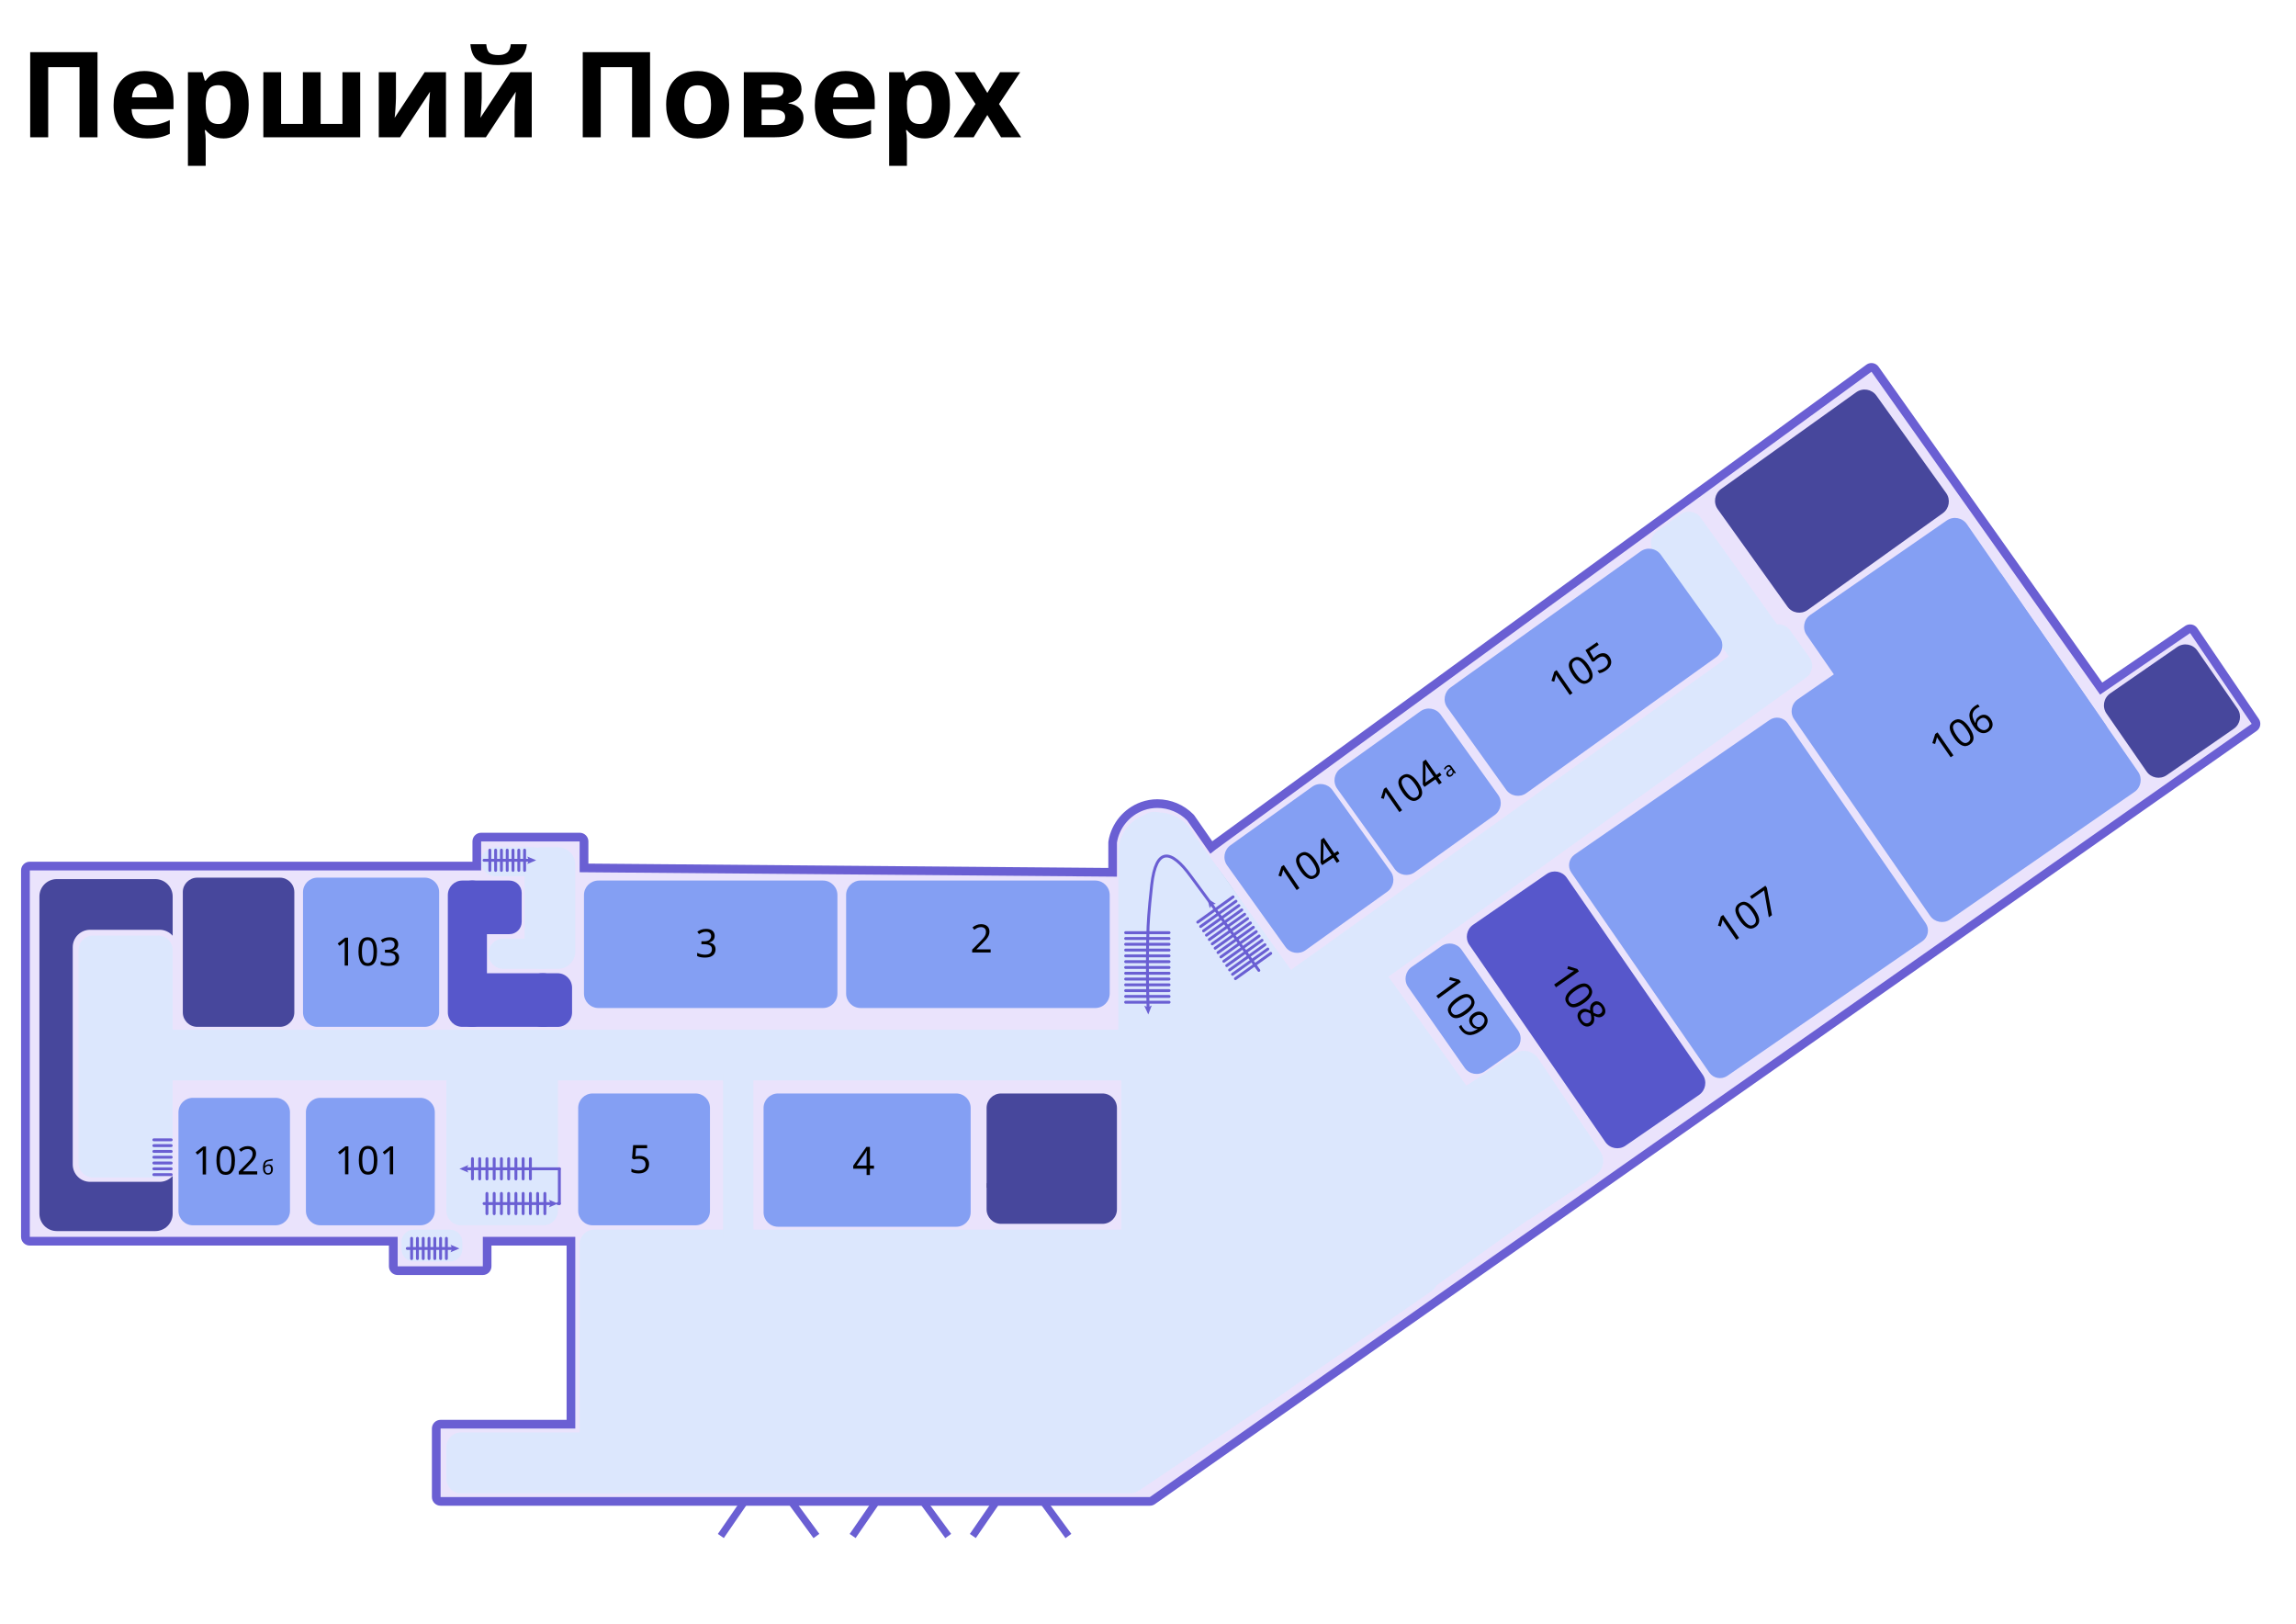
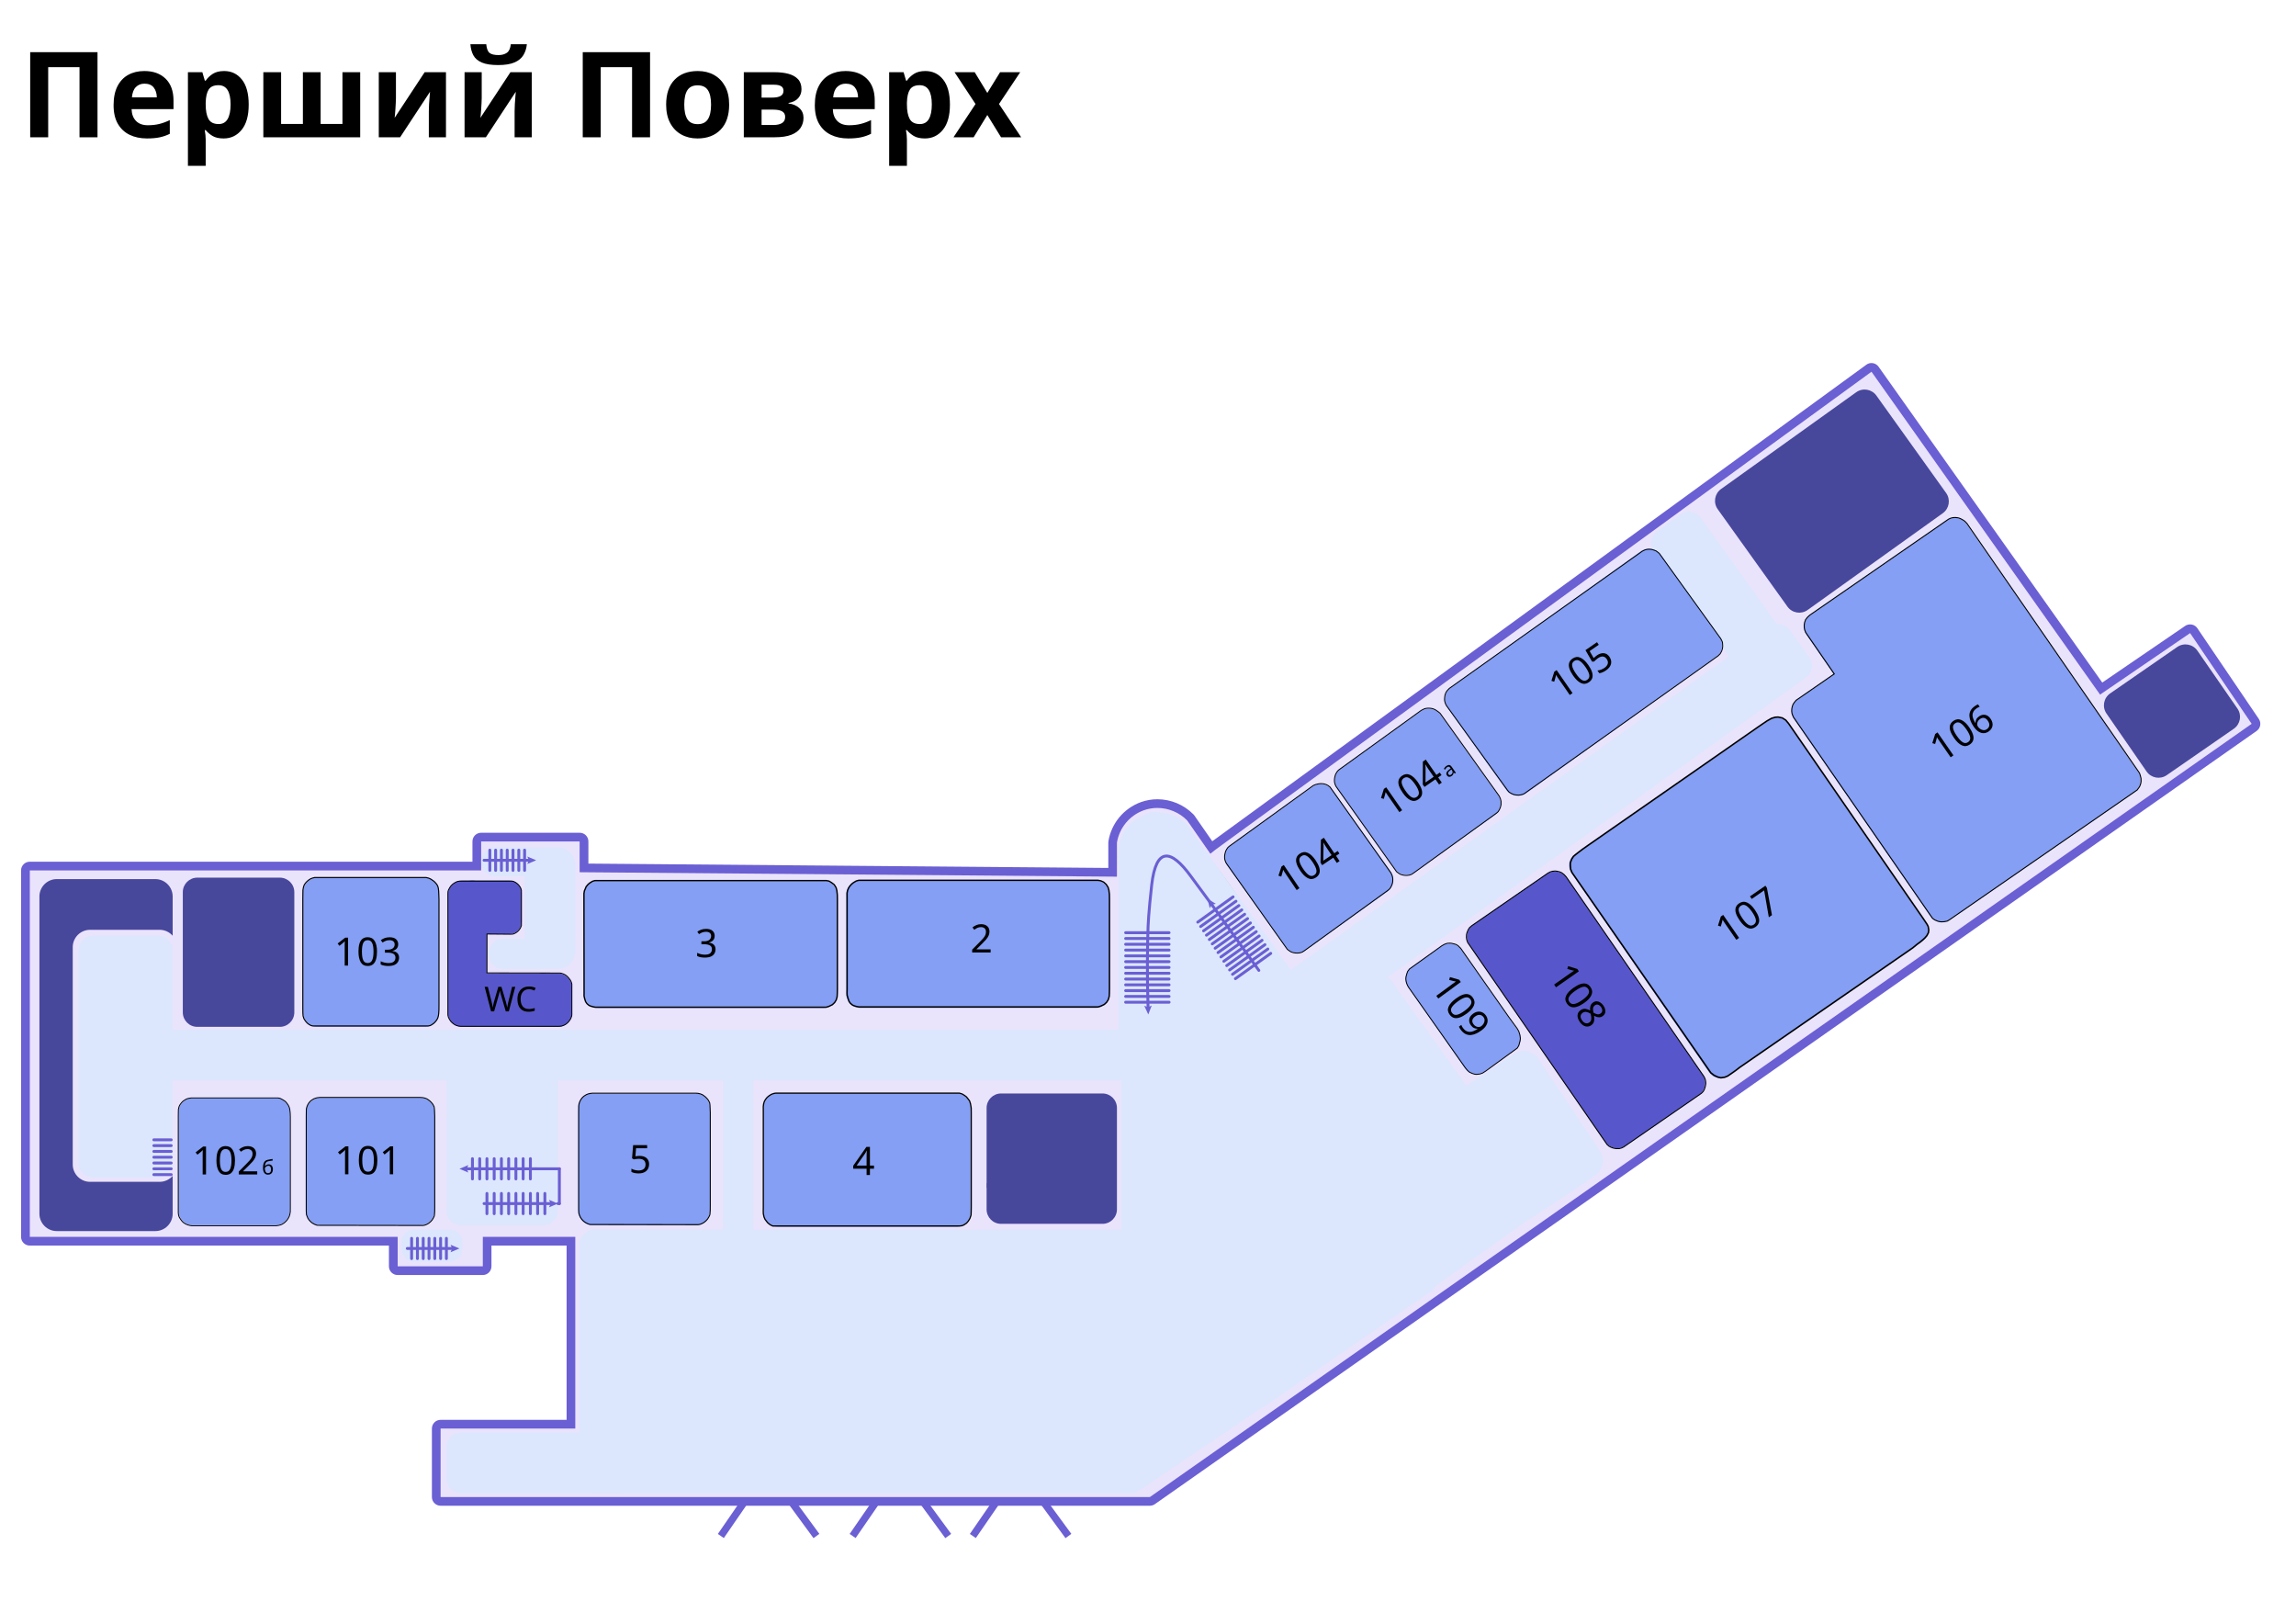
<svg xmlns="http://www.w3.org/2000/svg" viewBox="0 0 2245.039 1587.401" version="1.1" id="svg869" width="594mm" height="420mm">
  <defs id="defs443">
    <style id="style441">.cls-1{fill:#eae3fc;}.cls-2{fill:#6a5fd3;}.cls-3{fill:#47479c;}.cls-4{fill:#dce7fd;}.cls-5{fill:#849ff3;}.cls-6{fill:#5757cb;}.cls-7{font-size:27px;font-family:ArialRoundedMTBold, Arial Rounded MT Bold;}.cls-8{font-size:14px;}.cls-10,.cls-22,.cls-8{font-family:MyriadPro-Regular, Myriad Pro;}.cls-9{fill:#8ac4dd;}.cls-10{font-size:12px;}.cls-11{letter-spacing:0.01em;}.cls-12{letter-spacing:-0.01em;}.cls-13{letter-spacing:-0.01em;}.cls-14{letter-spacing:0.02em;}.cls-15{letter-spacing:0em;}.cls-16{letter-spacing:-0.01em;}.cls-17{letter-spacing:0em;}.cls-18{letter-spacing:0em;}.cls-19{letter-spacing:0em;}.cls-20{letter-spacing:0em;}.cls-21{letter-spacing:0em;}.cls-22{font-size:5px;}.cls-23{letter-spacing:-0.01em;}.cls-24{letter-spacing:0em;}.cls-25{letter-spacing:0em;}.cls-26{letter-spacing:-0.01em;}.cls-27{letter-spacing:0em;}.cls-28{letter-spacing:0.01em;}.cls-29,.cls-30{fill:none;stroke:#6a5fd3;stroke-miterlimit:10;}.cls-29{stroke-linecap:round;stroke-width:2px;}.cls-30{stroke-width:5px;}</style>
  </defs>
  <g id="Layer_2" data-name="Layer 2" transform="matrix(1.574731,0,0,1.574731,-246.631,-188.6586)">
    <g id="g424" transform="matrix(0.8992825,0,0,0.8992825,-59.01064,227.6243)">
      <g id="overlay">
        <path class="cls-1" d="m 544,916.6 a 3,3 0 0 1 -3,-3 v -47.29 a 3,3 0 0 1 3,-3 h 90 V 737 h -57.84 v 17.33 a 3,3 0 0 1 -3,3 h -58.8 a 3,3 0 0 1 -3,-3 V 737 h -251 a 3,3 0 0 1 -3,-3 V 481 a 3,3 0 0 1 3,-3 H 569 v -17 a 3,3 0 0 1 3,-3 h 68 a 3,3 0 0 1 3,3 v 18.27 l 365,3 v -20.49 a 2.7,2.7 0 0 1 0,-0.49 31.67,31.67 0 0 1 20.45,-24.62 31.2,31.2 0 0 1 10.45,-1.8 32.13,32.13 0 0 1 22.7,9.52 2.44,2.44 0 0 1 0.32,0.4 l 14.18,20.38 1.38,-1.09 452.7,-329.78 a 3,3 0 0 1 1.76,-0.57 2.63,2.63 0 0 1 0.49,0 3,3 0 0 1 2,1.22 l 156.12,220.5 59.74,-40.8 a 3.06,3.06 0 0 1 1.7,-0.52 3.41,3.41 0 0 1 0.55,0.05 3,3 0 0 1 1.93,1.26 l 42.5,62.65 a 3,3 0 0 1 -0.76,4.14 l -760.74,533.83 a 3,3 0 0 1 -1.72,0.54 z" id="path445" />
        <path class="cls-2" d="m 1532,136.73 157.83,222.9 62.17,-42.46 42.5,62.64 -760.75,533.79 H 544 v -47.29 h 93 V 734 h -63.84 v 20.33 h -58.8 V 734 h -254 V 481 H 572 v -20 h 68 v 21.25 l 371,3.07 v -23.54 a 28.65,28.65 0 0 1 18.5,-22.28 28,28 0 0 1 9.44,-1.63 29,29 0 0 1 20.56,8.63 l 16,23 3.78,-3 L 1532,136.73 m 0,-6 a 5.94,5.94 0 0 0 -3.53,1.15 l -451.64,329 -12.38,-17.81 a 6.18,6.18 0 0 0 -0.66,-0.78 35.11,35.11 0 0 0 -24.79,-10.42 33.87,33.87 0 0 0 -11.47,2 34.68,34.68 0 0 0 -22.4,26.94 6.61,6.61 0 0 0 -0.08,1 v 17.49 l -359,-3 V 461 a 6,6 0 0 0 -6,-6 H 572 a 6,6 0 0 0 -6,6 v 14 H 260.32 a 6,6 0 0 0 -6,6 v 253 a 6,6 0 0 0 6,6 h 248 v 14.33 a 6,6 0 0 0 6,6 h 58.8 a 6,6 0 0 0 6,-6 V 740 H 631 v 120.31 h -87 a 6,6 0 0 0 -6,6 v 47.29 a 6,6 0 0 0 6,6 h 489.75 a 6,6 0 0 0 3.44,-1.09 l 760.74,-533.79 a 6,6 0 0 0 1.52,-8.28 L 1757,313.8 a 6,6 0 0 0 -3.84,-2.53 6.14,6.14 0 0 0 -1.12,-0.1 6.07,6.07 0 0 0 -3.39,1 l -57.31,39.14 -154.46,-218.05 a 6,6 0 0 0 -3.93,-2.45 5.22,5.22 0 0 0 -1,-0.08 z" id="path447" />
      </g>
      <rect class="cls-3" x="1437.34" y="174.77" width="134.75" height="102.7" rx="10" transform="rotate(-35.6,1504.59,226.132)" id="rect450" />
      <rect class="cls-4" x="1411.79" y="227.54" width="40.11" height="119.85" rx="10" transform="matrix(0.81,-0.58,0.58,0.81,100.24,887.17)" id="rect452" />
      <rect class="cls-4" x="1012.79" y="453.98" width="518.12" height="43" rx="10" transform="rotate(-35.6,1271.731,475.4761)" id="rect454" />
      <rect class="cls-5" x="1356.33" y="407.23" width="181.55" height="185.63" rx="9" transform="rotate(-34.61,1446.97,500.0458)" id="rect456" />
      <rect class="cls-6" x="1294.08" y="484.71" width="81.71" height="185.29" rx="10" transform="rotate(-34.61,1334.805,577.3382)" id="rect458" />
      <rect class="cls-5" x="1505.01" y="307.46" width="184.87" height="174.69" rx="10" transform="rotate(55.32,1597.385,394.7444)" id="rect460" />
      <rect class="cls-5" x="1496.36" y="282.12" width="188.24" height="134.52" rx="10" transform="rotate(55.32,1590.413,349.3314)" id="rect462" />
      <rect class="cls-5" x="1242.52" y="299.39" width="181.3" height="89.76" rx="10" transform="rotate(-35.6,1333.041,344.2819)" id="rect464" />
      <text class="cls-7" transform="rotate(-34.67,1241.973,-1928.751)" id="text466">105</text>
      <text class="cls-7" transform="rotate(-34.67,1442.353,-2328.542)" id="text468">106</text>
      <text class="cls-7" transform="rotate(-34.67,1570.189,-2028.465)" id="text470">107</text>
      <rect class="cls-5" x="1098.86" y="435.16" width="89.41" height="89.1" rx="10" transform="rotate(-35.6,1143.461,479.696)" id="rect472" />
      <rect class="cls-5" x="1174.71" y="382.71" width="87.86" height="88.09" rx="10" transform="rotate(-35.6,1218.539,426.7553)" id="rect474" />
      <text class="cls-7" transform="matrix(0.82,-0.57,0.57,0.82,1200.05,444.89)" id="text478">104<tspan class="cls-8" x="48.13" y="0" id="tspan476">а</tspan>
      </text>
      <text class="cls-7" transform="matrix(0.83,-0.56,0.56,0.83,1129.06,498.63)" id="text480">104</text>
      <rect class="cls-5" x="1206" y="554" width="88" height="45" rx="10" transform="rotate(55,1250.008,576.5075)" id="rect482" />
      <text class="cls-7" transform="rotate(53.69,58.67034,1493.254)" id="text484">109</text>
      <text class="cls-7" transform="rotate(54.99,122.2541,1534.183)" id="text486">108</text>
      <path class="cls-9" d="M 1017,572 V 461.4 c 0,0 7.22,-33.69 37.61,-9.54 30.39,24.15 64.46,87.1 64.46,87.1 L 1094,557 1057.68,507.57 c 0,0 -5.68,-6.57 -9.68,2.43 v 66 h -31 z" id="path488" />
      <text class="cls-10" transform="translate(1026.15,488.06)" id="text498">1-1 <tspan class="cls-11" x="18.54" y="0" id="tspan490">с</tspan>
        <tspan class="cls-12" x="24.02" y="0" id="tspan492">х</tspan>
        <tspan class="cls-13" x="29.41" y="0" id="tspan494">о</tspan>
        <tspan x="35.92" y="0" id="tspan496">ди</tspan>
      </text>
      <text class="cls-10" transform="translate(1087.33,709.29)" id="text510">ве<tspan class="cls-14" x="12.01" y="0" id="tspan500">с</tspan>
        <tspan class="cls-13" x="17.58" y="0" id="tspan502">т</tspan>
        <tspan x="22.43" y="0" id="tspan504">иб</tspan>
        <tspan class="cls-15" x="35.41" y="0" id="tspan506">ю</tspan>
        <tspan x="43.92" y="0" id="tspan508">ль</tspan>
      </text>
      <text class="cls-10" transform="translate(779.71,885.59)" id="text520">
        <tspan class="cls-12" id="tspan512">т</tspan>
        <tspan x="4.76" y="0" id="tspan514">ам</tspan>
        <tspan class="cls-16" x="18.22" y="0" id="tspan516">б</tspan>
        <tspan class="cls-17" x="24.43" y="0" id="tspan518">ур 1-13</tspan>
      </text>
      <rect class="cls-4" x="640" y="729" width="476" height="122" rx="10" id="rect522" />
      <rect class="cls-4" x="640" y="788" width="390" height="123" rx="10" id="rect524" />
      <text class="cls-10" transform="translate(921.02,697.86)" id="text548">
        <tspan class="cls-18" id="tspan526">д</tspan>
        <tspan x="6.31" y="0" id="tspan528">опо</tspan>
        <tspan class="cls-19" x="25.98" y="0" id="tspan530">м</tspan>
        <tspan x="33.68" y="0" id="tspan532">іжне</tspan>
        <tspan x="0" y="14.4" id="tspan534">при</tspan>
        <tspan class="cls-20" x="19.97" y="14.4" id="tspan536">м</tspan>
        <tspan class="cls-21" x="27.67" y="14.4" id="tspan538">і</tspan>
        <tspan class="cls-18" x="30.48" y="14.4" id="tspan540">щ</tspan>
        <tspan x="39.42" y="14.4" id="tspan542">ен</tspan>
        <tspan class="cls-15" x="51.98" y="14.4" id="tspan544">н</tspan>
        <tspan class="cls-21" x="58.58" y="14.4" id="tspan546">я 1</tspan>
      </text>
      <text class="cls-22" transform="translate(976.32,676.79)" id="text550">1-11</text>
      <text class="cls-22" transform="translate(995.18,676.87)" id="text552">1-12</text>
      <rect class="cls-5" x="767" y="635" width="143" height="92" rx="10" id="rect554" />
      <text class="cls-7" transform="translate(828.35,691.29)" id="text556">4</text>
      <rect class="cls-5" x="639" y="635" width="91" height="91" rx="10" id="rect558" />
      <text class="cls-7" transform="translate(674.05,689.92)" id="text560">5</text>
      <rect class="cls-5" x="824" y="488" width="182" height="88" rx="10" id="rect562" />
      <rect class="cls-5" x="643" y="488" width="175" height="88" rx="10" id="rect564" />
      <text class="cls-7" transform="translate(719.93,540.91)" id="text566">3</text>
      <text class="cls-7" transform="translate(909.74,537.67)" id="text568">2</text>
      <text class="cls-10" transform="translate(589.82,608.86)" id="text578">
        <tspan class="cls-23" id="tspan570">к</tspan>
        <tspan x="5.68" y="0" id="tspan572">ори</tspan>
        <tspan class="cls-24" x="25.74" y="0" id="tspan574">д</tspan>
        <tspan x="32.05" y="0" id="tspan576">ор</tspan>
      </text>
      <text class="cls-10" transform="translate(612.13,530.91)" id="text586">
        <tspan class="cls-12" id="tspan580">х</tspan>
        <tspan class="cls-25" x="5.39" y="0" id="tspan582">о</tspan>
        <tspan x="12.02" y="0" id="tspan584">л</tspan>
      </text>
      <text class="cls-10" transform="translate(549,508.52)" id="text602">
        <tspan class="cls-20" id="tspan588">с</tspan>
        <tspan x="5.41" y="0" id="tspan590">ан</tspan>
        <tspan class="cls-26" x="17.75" y="0" id="tspan592">в</tspan>
        <tspan class="cls-27" x="23.62" y="0" id="tspan594">у</tspan>
        <tspan x="29.33" y="0" id="tspan596">з</tspan>
        <tspan class="cls-25" x="34.5" y="0" id="tspan598">о</tspan>
        <tspan x="41.14" y="0" id="tspan600">л</tspan>
      </text>
      <rect class="cls-6" x="512" y="525" width="101" height="27" rx="10" transform="rotate(90,562.5,538.5)" id="rect604" />
      <rect class="cls-6" x="555.56" y="552" width="69.44" height="37" rx="10" transform="rotate(180,590.28,570.5)" id="rect606" />
      <rect class="cls-6" x="600.87" y="555.13" width="37.04" height="30.78" rx="10" transform="rotate(-90,619.39,570.52)" id="rect608" />
      <rect class="cls-6" x="557" y="488" width="43" height="37" rx="8.5" transform="rotate(180,578.5,506.5)" id="rect610" />
      <rect class="cls-4" x="517" y="729" width="42" height="22" rx="8.5" id="rect612" />
      <rect class="cls-4" x="572" y="465" width="46" height="20" rx="10" id="rect614" />
      <rect class="cls-5" x="451" y="638" width="89" height="88" rx="10" id="rect616" />
      <text class="cls-7" transform="translate(470.76,690.77)" id="text618">101</text>
      <rect class="cls-5" x="363" y="638" width="77" height="88" rx="10" id="rect620" />
      <text class="cls-7" transform="translate(372.45,690.9)" id="text624">102<tspan class="cls-8" x="48.13" y="0" id="tspan622">б</tspan>
      </text>
      <rect class="cls-3" x="366" y="486" width="77" height="103" rx="10" id="rect626" />
      <rect class="cls-5" x="449" y="486" width="94" height="103" rx="10" id="rect628" />
      <text class="cls-7" transform="translate(470.52,546.71)" id="text630">103</text>
      <rect class="cls-4" x="344" y="591" width="698" height="35" rx="10" id="rect632" />
      <rect class="cls-4" x="548" y="605" width="77" height="121" rx="10" id="rect634" />
      <rect class="cls-4" x="739" y="611" width="21" height="134" rx="10" id="rect636" />
      <text class="cls-10" transform="translate(278.24,503.02)" id="text646">б<tspan class="cls-28" x="6.34" y="0" id="tspan638">а</tspan>
        <tspan x="12.19" y="0" id="tspan640">л</tspan>
        <tspan class="cls-23" x="18.28" y="0" id="tspan642">к</tspan>
        <tspan x="23.95" y="0" id="tspan644">он</tspan>
      </text>
      <rect class="cls-3" x="1701.3" y="336.61" width="76.31" height="68.64" rx="10" transform="rotate(-34.68,1739.589,370.9201)" id="rect648" />
      <rect class="cls-4" x="294" y="526" width="65" height="167" rx="10" id="rect650" />
      <rect class="cls-3" x="921" y="635" width="90" height="90" rx="10" id="rect652" />
      <path class="cls-3" d="M 350,696 H 302 A 12,12 0 0 1 290,684 V 534 a 12,12 0 0 1 12,-12 h 48 a 12,12 0 0 1 9,4.1 V 499 a 12,12 0 0 0 -12,-12 h -68 a 12,12 0 0 0 -12,12 v 219 a 12,12 0 0 0 12,12 h 68 a 12,12 0 0 0 12,-12 v -26.1 a 12,12 0 0 1 -9,4.1 z" id="path654" />
      <rect class="cls-4" x="1014" y="591" width="204" height="197" rx="22.31" id="rect666" />
      <rect class="cls-4" x="602" y="465" width="35" height="84" rx="12" id="rect668" />
      <rect class="cls-4" x="577" y="528" width="47" height="21" rx="10.5" id="rect670" />
      <rect class="cls-4" x="1104.31" y="570.47" width="161.15" height="206.81" rx="12" transform="rotate(-35.6,1184.764,673.8466)" id="rect672" />
      <rect class="cls-4" x="1047" y="666.66" width="158.45" height="158.23" rx="10" transform="rotate(-34.61,1126.103,745.7355)" id="rect674" />
      <rect class="cls-4" x="1240.72" y="625.78" width="100.99" height="77.12" rx="12" transform="rotate(56.25,1291.25,664.3902)" id="rect676" />
      <rect class="cls-4" x="548" y="869" width="129" height="42" rx="10" id="rect678" />
      <rect class="cls-4" x="990.22" y="822.87" width="144.83" height="55.99" rx="10" transform="rotate(-33.98,1062.65,850.8729)" id="rect680" />
      <rect class="cls-4" x="979.64" y="504.49" width="156.88" height="54.73" rx="10" transform="rotate(73.67,1058.046,531.7976)" id="rect682" />
      <circle class="cls-4" cx="1039.5" cy="468.5" r="27.5" id="circle684" />
      <rect class="cls-4" x="966.5" y="506.5" width="148" height="57" rx="10" transform="rotate(-90,1040.5,535)" id="rect686" />
      <rect class="cls-4" x="995.96" y="493.55" width="146.93" height="56.22" rx="10" transform="rotate(-120,1069.427,521.6594)" id="rect688" />
      <rect class="cls-4" x="1000.96" y="490.55" width="146.93" height="56.22" rx="10" transform="rotate(-125.6,1074.403,518.6779)" id="rect690" />
      <line class="cls-29" x1="1017" y1="572" x2="1047" y2="572" id="line692" />
      <line class="cls-29" x1="1092.8" y1="555.73" x2="1117.2" y2="538.27" id="line694" />
      <line class="cls-29" x1="1090.8" y1="552.73" x2="1115.2" y2="535.27" id="line696" />
      <line class="cls-29" x1="1088.8" y1="549.73" x2="1113.2" y2="532.27" id="line698" />
      <line class="cls-29" x1="1086.8" y1="546.73" x2="1111.2" y2="529.27" id="line700" />
      <line class="cls-29" x1="1084.8" y1="543.73" x2="1109.2" y2="526.27" id="line702" />
      <line class="cls-29" x1="1082.8" y1="540.73" x2="1107.2" y2="523.27" id="line704" />
      <line class="cls-29" x1="1080.8" y1="537.73" x2="1105.2" y2="520.27" id="line706" />
      <line class="cls-29" x1="1078.8" y1="534.73" x2="1103.2" y2="517.27" id="line708" />
      <line class="cls-29" x1="1076.8" y1="531.73" x2="1101.2" y2="514.27" id="line710" />
      <line class="cls-29" x1="1074.8" y1="528.73" x2="1099.2" y2="511.27" id="line712" />
      <line class="cls-29" x1="1072.8" y1="525.73" x2="1097.2" y2="508.27" id="line714" />
      <line class="cls-29" x1="1070.8" y1="522.73" x2="1095.2" y2="505.27" id="line716" />
      <line class="cls-29" x1="1068.8" y1="519.73" x2="1093.2" y2="502.27" id="line718" />
      <line class="cls-29" x1="1066.8" y1="516.73" x2="1091.2" y2="499.27" id="line720" />
      <line class="cls-29" x1="1017" y1="568" x2="1047" y2="568" id="line722" />
      <line class="cls-29" x1="1017" y1="564" x2="1047" y2="564" id="line724" />
      <line class="cls-29" x1="1017" y1="560" x2="1047" y2="560" id="line726" />
      <line class="cls-29" x1="358" y1="691" x2="346" y2="691" id="line728" />
      <line class="cls-29" x1="358" y1="687" x2="346" y2="687" id="line730" />
      <line class="cls-29" x1="358" y1="683" x2="346" y2="683" id="line732" />
      <line class="cls-29" x1="358" y1="679" x2="346" y2="679" id="line734" />
      <line class="cls-29" x1="358" y1="675" x2="346" y2="675" id="line736" />
      <line class="cls-29" x1="358" y1="671" x2="346" y2="671" id="line738" />
      <line class="cls-29" x1="358" y1="667" x2="346" y2="667" id="line740" />
      <line class="cls-29" x1="576" y1="718" x2="576" y2="704" id="line742" />
      <line class="cls-29" x1="581" y1="718" x2="581" y2="704" id="line744" />
      <line class="cls-29" x1="586" y1="718" x2="586" y2="704" id="line746" />
      <line class="cls-29" x1="578" y1="481" x2="578" y2="467" id="line748" />
      <line class="cls-29" x1="582" y1="481" x2="582" y2="467" id="line750" />
      <line class="cls-29" x1="586" y1="481" x2="586" y2="467" id="line752" />
      <line class="cls-29" x1="590" y1="481" x2="590" y2="467" id="line754" />
      <line class="cls-29" x1="594" y1="481" x2="594" y2="467" id="line756" />
      <line class="cls-29" x1="598" y1="481" x2="598" y2="467" id="line758" />
      <line class="cls-29" x1="602" y1="481" x2="602" y2="467" id="line760" />
      <line class="cls-29" x1="566" y1="694" x2="566" y2="680" id="line762" />
      <line class="cls-29" x1="571" y1="694" x2="571" y2="680" id="line764" />
      <line class="cls-29" x1="576" y1="694" x2="576" y2="680" id="line766" />
      <line class="cls-29" x1="581" y1="694" x2="581" y2="680" id="line768" />
      <line class="cls-29" x1="586" y1="694" x2="586" y2="680" id="line770" />
      <line class="cls-29" x1="591" y1="694" x2="591" y2="680" id="line772" />
      <line class="cls-29" x1="596" y1="694" x2="596" y2="680" id="line774" />
      <line class="cls-29" x1="601" y1="694" x2="601" y2="680" id="line776" />
      <line class="cls-29" x1="606" y1="694" x2="606" y2="680" id="line778" />
      <line class="cls-29" x1="591" y1="718" x2="591" y2="704" id="line780" />
      <line class="cls-29" x1="596" y1="718" x2="596" y2="704" id="line782" />
      <line class="cls-29" x1="601" y1="718" x2="601" y2="704" id="line784" />
      <line class="cls-29" x1="606" y1="718" x2="606" y2="704" id="line786" />
      <line class="cls-29" x1="611" y1="718" x2="611" y2="704" id="line788" />
      <line class="cls-29" x1="616" y1="718" x2="616" y2="704" id="line790" />
      <line class="cls-29" x1="524" y1="749" x2="524" y2="735" id="line792" />
      <line class="cls-29" x1="528" y1="749" x2="528" y2="735" id="line794" />
      <line class="cls-29" x1="532" y1="749" x2="532" y2="735" id="line796" />
      <line class="cls-29" x1="536" y1="749" x2="536" y2="735" id="line798" />
      <line class="cls-29" x1="540" y1="749" x2="540" y2="735" id="line800" />
      <line class="cls-29" x1="544" y1="749" x2="544" y2="735" id="line802" />
      <line class="cls-29" x1="548" y1="749" x2="548" y2="735" id="line804" />
      <line class="cls-29" x1="1017" y1="556" x2="1047" y2="556" id="line806" />
      <line class="cls-29" x1="1017" y1="552" x2="1047" y2="552" id="line808" />
      <line class="cls-29" x1="1017" y1="548" x2="1047" y2="548" id="line810" />
      <line class="cls-29" x1="1017" y1="544" x2="1047" y2="544" id="line812" />
      <line class="cls-29" x1="1017" y1="540" x2="1047" y2="540" id="line814" />
      <line class="cls-29" x1="1017" y1="536" x2="1047" y2="536" id="line816" />
      <line class="cls-29" x1="1017" y1="532" x2="1047" y2="532" id="line818" />
      <line class="cls-29" x1="1017" y1="528" x2="1047" y2="528" id="line820" />
      <line class="cls-29" x1="1017" y1="524" x2="1047" y2="524" id="line822" />
      <path class="cls-4" d="m 1085,499.28 -15.64,11.2 a 5.6,5.6 0 0 1 -7.65,-1.07 c -10.92,-13.8 -13.73,-2 -14.45,5.55 a 5.58,5.58 0 0 1 -5.57,5 h -19.79 a 5.59,5.59 0 0 1 -5.57,-5 c -3.83,-34.58 2.28,-134.58 70.2,-23.22 a 5.59,5.59 0 0 1 -1.53,7.54 z" id="path824" />
      <line class="cls-29" x1="1108.98" y1="550.02" x2="1076.02" y2="503.98" id="line826" />
      <polygon class="cls-2" points="1073.59,500.58 1079.28,504.07 1076.53,504.69 1075.06,507.09 " id="polygon828" />
      <line class="cls-29" x1="521" y1="742" x2="552.82" y2="742" id="line830" />
      <polygon class="cls-2" points="557,742 550.86,744.59 551.96,742 550.86,739.41 " id="polygon832" />
      <line class="cls-29" x1="574" y1="474" x2="605.82" y2="474" id="line834" />
      <polygon class="cls-2" points="610,474 603.86,476.59 604.96,474 603.86,471.41 " id="polygon836" />
      <line class="cls-29" x1="574" y1="711" x2="620.82" y2="711" id="line838" />
      <polygon class="cls-2" points="625,711 618.86,713.59 619.96,711 618.86,708.41 " id="polygon840" />
      <line class="cls-29" x1="610" y1="687" x2="561.18" y2="687" id="line842" />
      <polygon class="cls-2" points="557,687 563.14,684.41 562.04,687 563.14,689.59 " id="polygon844" />
      <line class="cls-29" x1="625" y1="711" x2="626" y2="711" id="line846" />
      <line class="cls-29" x1="626" y1="687" x2="626" y2="711" id="line848" />
      <line class="cls-29" x1="610" y1="687" x2="626" y2="687" id="line850" />
      <path class="cls-29" d="m 1076,504 c -2.91,-3.9 -7.87,-10.59 -14,-19 -13.69,-18.79 -24,-20.25 -27,6 -2.16,18.94 -2.5,28.69 -2.5,28.69 -0.48,13.83 -0.77,33 0,56.62" id="path852" />
      <polygon class="cls-2" points="1032.64,580.48 1029.85,574.43 1032.47,575.44 1035.03,574.26 " id="polygon854" />
      <line class="cls-30" x1="753" y1="918" x2="737.5" y2="940.5" id="line856" />
      <line class="cls-30" x1="786.22" y1="916.91" x2="803.5" y2="940.5" id="line858" />
      <line class="cls-30" x1="844" y1="918" x2="828.5" y2="940.5" id="line860" />
      <line class="cls-30" x1="877.22" y1="916.91" x2="894.5" y2="940.5" id="line862" />
      <line class="cls-30" x1="927" y1="918" x2="911.5" y2="940.5" id="line864" />
      <line class="cls-30" x1="960.22" y1="916.91" x2="977.5" y2="940.5" id="line866" />
+       <path style="fill:none;stroke:#000000;stroke-width:0.647px;stroke-linecap:butt;stroke-linejoin:miter;stroke-opacity:1" d="m 1237.213,362.278 -0.013,1.146 0.18,1.027 0.346,1.16 c 0.927,2.107 0.512,0.985 0.798,1.608 l 42.135,58.422 1.131,1.322 1.09,0.683 1.124,0.568 1.138,0.43 0.901,0.203 1.236,0.132 1.159,0.053 1.272,-0.168 1.586,-0.407 1.096,-0.555 133.72,-95.033 1.453,-1.468 0.957,-1.766 0.468,-1.448 0.113,-0.505 0.065,-0.421 0.103,-0.945 -0.071,-1.603 -0.111,-1.247 -0.46,-1.072 -0.719,-1.388 -42.455,-58.865 -0.905,-0.737 -1.277,-0.971 -1.257,-0.463 -1.318,-0.439 -0.692,-0.132 -0.568,-0.067 -1.029,-0.071 -1.295,0.102 -1.401,0.319 -1.931,0.922 -133.261,94.706 -1.493,1.562 -0.892,1.354 -0.649,1.768 -0.206,1.61 z" id="path2936" />
+       <path style="fill:none;stroke:#000000;stroke-width:0.644px;stroke-linecap:butt;stroke-linejoin:miter;stroke-opacity:1" d="m 1210.594,554.492 -0.125,1.425 0.163,1.462 0.357,1.438 0.675,1.645 0.622,1.111 39.254,55.707 1.639,1.953 1.319,1.129 1.776,0.777 1.37,0.448 0.804,0.186 1.117,0.02 2.077,-0.252 1.78,-0.617 2.119,-1.33 21.918,-15.965 1.034,-1.743 0.413,-1.558 0.335,-1.184 0.235,-1.244 0.07,-1.056 -0.299,-2.235 -0.785,-2.553 -1.2,-2.033 -5.707,-7.837 -33.151,-47.354 -1.943,-1.947 -1.454,-0.813 -1.356,-0.386 -1.722,-0.395 -1.142,-0.07 -1.691,0.093 -1.877,0.643 -1.898,1.076 -22.282,15.982 -1.312,1.7 -0.639,1.862 z" id="path2651" />
+       <path style="fill:none;stroke:#000000;stroke-width:0.706px;stroke-linecap:butt;stroke-linejoin:miter;stroke-opacity:1" d="m 1252.62,524.271 -0.259,1.212 -0.054,1.942 0.25,1.542 0.611,1.777 96.276,139.508 1.44,1.221 1.293,0.657 1.133,0.431 1.365,0.342 1.269,0.163 1.906,-0.021 1.664,-0.46 1.347,-0.644 53.696,-37.056 1.195,-1.213 0.67,-1.094 0.46,-1.196 0.322,-1.092 0.225,-1.047 0.159,-1.099 -0.063,-1.221 -0.22,-1.35 -0.557,-1.428 -0.607,-1.101 -94.955,-137.593 -1.436,-1.57 -1.612,-1.25 -1.47,-0.639 -1.577,-0.386 -1.385,-0.182 -1.947,0.153 -1.523,0.446 -1.552,0.795 -52.68,36.355 -1.538,1.351 -0.912,1.41 -0.638,1.503 z" id="path7563" />
+       <path style="fill:none;stroke:#000000;stroke-width:1.057px;stroke-linecap:butt;stroke-linejoin:miter;stroke-opacity:1" d="m 1326.207,471.337 -1.211,1.918 -0.956,2.522 0.017,2.122 0.198,2.209 0.934,2.353 95.855,138.244 2.373,1.834 2.585,1.158 2.013,0.477 2.623,-0.382 2.05,-0.83 2.717,-1.86 2.941,-2.07 2.603,-2.012 119.578,-82.581 2.891,-2.38 2.15,-1.562 1.907,-1.597 1.385,-1.274 1.363,-1.56 1.091,-2.117 0.213,-1.893 -0.384,-2.235 -0.692,-1.45 -2.144,-3.232 -93.54,-135.519 -1.949,-2.343 -2.396,-1.531 -2.942,-0.599 -2.035,0.147 -2.443,0.726 -2.99,1.691 -3.289,2.216 -3.175,2.186 -117.215,81.554 -3.676,2.592 -2.767,2.09 -2.3,1.82 z" id="path7563-9" />
+       <path style="fill:none;stroke:#000000;stroke-width:0.706px;stroke-linecap:butt;stroke-linejoin:miter;stroke-opacity:1" d="m 1477.153,368.531 -0.191,1.061 -0.053,1.462 0.211,1.697 0.934,2.348 94.713,136.998 1.34,1.932 1.515,1.123 2.282,0.962 1.207,0.269 1.012,0.126 2.058,-0.086 2.176,-0.449 1.594,-0.964 127.824,-88.371 1.685,-1.165 1.605,-2.218 0.567,-1.375 0.368,-1.267 0.163,-1.299 -0.056,-1.851 -0.479,-1.903 -0.528,-1.612 -0.692,-1.079 -118.528,-171.429 -0.701,-0.708 -0.682,-0.738 -1.044,-0.747 -1.805,-1.005 -1.336,-0.52 -0.943,-0.205 -1.054,-0.12 -1.065,-0.025 -1.481,0.155 -1.488,0.472 -1.094,0.532 -95.855,66.269 -1.617,1.532 -1.216,1.579 -0.665,1.845 -0.174,0.911 -0.126,1.22 0.067,1.702 0.306,1.446 0.668,1.703 19.712,28.613 -26.307,18.178 -1.218,1.444 -0.985,1.513 -0.413,1.209 z" id="path17208-7" />
    </g>
+     <path style="fill:none;stroke:#000000;stroke-width:0.787px;stroke-linecap:butt;stroke-linejoin:miter;stroke-opacity:1" d="m 631.815,802.603 -0.605,1.102 -0.427,1.447 -0.216,1.636 0.015,3.443 0.006,58.7 -0.035,2.807 0.037,1.541 0.434,2.06 0.639,1.484 0.853,1.105 0.687,0.89 1.04,0.906 0.914,0.609 1.244,0.593 h 1.32 114.88 l 1.332,-0.171 1.17,-0.483 1.689,-1.131 1.133,-1.323 0.948,-1.604 0.694,-2.066 0.09,-2.217 0.042,-2.844 v -58.464 l -0.038,-2.977 -0.433,-2.586 -0.567,-1.747 -0.941,-1.275 -0.984,-1.225 -1.178,-0.896 -1.473,-0.902 -1.723,-0.546 H 638.446 l -1.059,0.136 -1.635,0.546 -1.256,0.747 -0.904,0.668 -0.962,0.909 z" id="path2790-6-7-9" />
+     <path style="fill:none;stroke:#000000;stroke-width:0.582px;stroke-linecap:butt;stroke-linejoin:miter;stroke-opacity:1" d="m 917.146,650.293 -0.125,0.93 -0.009,1.205 0.098,0.844 0.414,1.362 0.594,1.184 37.148,52.392 0.694,0.979 1.157,0.847 0.952,0.638 1.143,0.434 0.907,0.224 0.845,0.127 1.208,0.06 1.575,-0.15 1.471,-0.46 1.432,-0.932 52.021,-37.605 0.926,-0.849 0.714,-1.114 0.623,-1.373 0.382,-1.353 0.112,-0.706 5e-4,-0.712 0.01,-1.228 -0.388,-1.583 -0.753,-1.699 -0.727,-1.025 -36.524,-51.512 -0.561,-0.791 -1.264,-0.97 -0.885,-0.462 -1.129,-0.418 -0.924,-0.198 -0.958,-0.061 -0.946,-0.003 -1.173,0.139 -0.871,0.217 -0.851,0.203 -0.626,0.278 -0.74,0.3 -52.214,37.745 -0.892,0.8 -0.761,1.132 -0.623,1.221 -0.32,1.226 z" id="path52839" />
+     <path style="fill:none;stroke:#000000;stroke-width:0.576px;stroke-linecap:butt;stroke-linejoin:miter;stroke-opacity:1" d="m 985.342,602.708 -0.124,0.92 -0.009,1.193 0.097,0.836 0.411,1.348 0.588,1.172 36.809,51.85 0.688,0.969 1.147,0.838 0.944,0.632 1.132,0.429 0.898,0.222 0.837,0.126 1.197,0.059 1.561,-0.148 1.458,-0.455 1.419,-0.922 51.546,-37.217 0.918,-0.841 0.707,-1.103 0.617,-1.359 0.378,-1.339 0.111,-0.699 5e-4,-0.705 0.01,-1.215 -0.385,-1.567 -0.746,-1.681 -0.72,-1.015 -35.892,-50.263 -0.418,-0.409 -0.743,-0.604 -1.133,-0.807 -0.843,-0.525 -0.897,-0.431 -0.95,-0.307 -0.898,-0.154 -0.988,-0.071 -1.102,0.01 -0.906,0.104 -0.843,0.201 -0.62,0.275 -0.564,0.297 -0.902,0.45 -51.056,36.862 -0.884,0.792 -0.754,1.121 -0.618,1.209 -0.318,1.213 z" id="path52839-6" />
+     <path style="fill:none;stroke:#000000;stroke-width:0.849px;stroke-linecap:butt;stroke-linejoin:miter;stroke-opacity:1" d="m 520.564,670.305 -0.463,1.181 -0.591,1.308 -0.287,1.632 -0.005,3.186 0.076,56.16 0.004,2.725 -0.025,1.614 0.366,1.675 0.612,1.87 0.833,1.216 1.295,1.109 1.185,0.506 1.281,0.353 1.35,0.273 h 143.472 l 1.676,-0.526 2.144,-1.046 1.381,-1.326 0.99,-1.627 0.556,-1.937 0.11,-2.114 0.051,-2.711 v -55.743 l -0.047,-2.838 -0.278,-2.596 -0.483,-1.764 -1.148,-1.834 -1.629,-1.259 -1.59,-0.958 -1.672,-0.34 h -142.246 -1.412 l -1.49,0.42 -1.644,0.995 -1.174,0.965 z" id="path2790-6" />
+     <path style="fill:none;stroke:#000000;stroke-width:0.567px;stroke-linecap:butt;stroke-linejoin:miter;stroke-opacity:1" d="m 268.395,805.641 -0.584,1.152 -0.418,1.68 -0.05,1.649 -0.034,2.624 v 56.628 l 0.002,2.5 0.014,0.956 0.138,1.233 0.408,1.291 0.559,0.942 0.721,1.039 0.716,0.873 0.645,0.594 0.778,0.521 0.664,0.399 0.576,0.247 1.01,0.385 1.041,0.259 1.229,0.193 h 52.242 l 1.544,-0.241 1.396,-0.362 0.758,-0.338 1.042,-0.639 0.769,-0.612 0.923,-0.908 0.672,-0.832 0.592,-0.954 0.466,-0.953 0.356,-1.071 0.302,-1.749 0.022,-2.737 v -56.283 l -0.08,-2.403 -0.258,-2.236 -0.246,-0.961 -0.326,-0.872 -0.409,-0.759 -0.553,-0.816 -0.626,-0.82 -0.733,-0.758 -1.106,-0.724 -0.982,-0.572 -1.093,-0.54 -1.32,-0.241 h -53.785 l -1.39,0.241 -0.968,0.198 -0.901,0.401 -0.863,0.512 -0.891,0.59 -0.62,0.588 -0.676,0.767 z" id="path2790-6-9-1-5-2-5" />
+     <path style="fill:none;stroke:#000000;stroke-width:0.674px;stroke-linecap:butt;stroke-linejoin:miter;stroke-opacity:1" d="m 345.435,669.39 -0.417,1.309 -0.303,1.699 -0.072,5.353 v 65.742 l 0.003,2.903 0.038,2.43 0.115,1.695 0.533,1.709 0.671,1.066 0.753,0.985 0.843,0.857 0.71,0.521 0.602,0.379 0.729,0.371 0.553,0.195 0.826,0.16 h 71.355 l 1.244,-0.224 1.003,-0.49 1.432,-1.019 1.063,-1.11 0.758,-0.994 0.602,-1.164 0.361,-1.443 0.169,-1.131 0.162,-2.478 0.027,-3.178 v -65.342 l -0.097,-2.789 -0.109,-2.483 -0.182,-1.535 -0.309,-1.292 -0.673,-1.273 -0.76,-0.891 -0.937,-0.952 -0.862,-0.629 -1.227,-0.812 -1.31,-0.581 -1.445,-0.347 h -69.318 l -1.176,0.286 -1.095,0.41 -0.961,0.538 -0.937,0.713 -0.987,0.907 -0.792,0.974 z" id="path2790-6-9-1-5-2" />
    <text xml:space="preserve" style="font-style:normal;font-variant:normal;font-weight:bold;font-stretch:normal;font-size:73.976px;line-height:1.25;font-family:'Century Gothic';-inkscape-font-specification:'Century Gothic Bold';word-spacing:0px;fill:#000000;fill-opacity:1;stroke:none;stroke-width:1.166" x="168.709" y="205.024" id="text1216">
      <tspan id="tspan1214" x="168.709" y="205.024" style="font-style:normal;font-variant:normal;font-weight:bold;font-stretch:normal;font-size:73.976px;font-family:'Century Gothic';-inkscape-font-specification:'Century Gothic Bold';stroke-width:1.166">Перший Поверх</tspan>
    </text>
+     <text class="cls-9" id="text198" x="460.928" y="741.831" style="font-size:21.149px;font-family:ArialRoundedMTBold, 'Arial Rounded MT Bold';isolation:isolate;fill:#000000;fill-opacity:1;stroke-width:1.085" transform="scale(0.992161,1.007901)">WC</text>
+     <path style="fill:none;stroke:#000000;stroke-width:0.581px;stroke-linecap:butt;stroke-linejoin:miter;stroke-opacity:1" d="m 437.749,668.697 0.784,-0.551 0.72,-0.448 0.861,-0.423 0.72,-0.243 1.056,-0.192 h 0.846 30.779 1.247 l 0.925,0.282 1.118,0.577 0.72,0.487 0.91,0.833 0.694,0.794 0.591,0.91 0.386,0.846 0.27,1.038 v 0.923 19.937 0.91 l -0.334,0.974 -0.476,0.91 -0.643,0.91 -0.835,0.893 -0.961,0.716 -0.951,0.536 -0.964,0.38 -1.555,0.103 -14.651,-0.129 -0.03,24.143 44.728,0.068 0.6,0.005 1.054,0.198 0.827,0.279 0.936,0.393 1.008,0.624 0.772,0.661 0.936,1.02 0.782,1.024 0.5,0.852 0.336,0.824 0.254,1.051 v 1.151 16.717 l 0.007,0.82 -0.083,0.986 -0.54,1.538 -0.55,0.916 -0.696,1.006 -0.942,0.965 -1.075,0.831 -0.927,0.501 -1.402,0.528 -1.719,0.201 -61.045,3e-5 -1.504,-0.179 -1.118,-0.32 -1.054,-0.474 -1.002,-0.692 -0.72,-0.589 -0.501,-0.476 -0.528,-0.653 -0.706,-1.077 -0.591,-1.268 -0.283,-1.217 v -1.281 -74.045 l 0.039,-1.307 0.244,-0.846 0.373,-0.807 0.321,-0.538 0.308,-0.538 0.553,-0.794 0.488,-0.525 z" id="path2300-8" />
+     <path style="fill:none;stroke:#000000;stroke-width:0.608px;stroke-linecap:butt;stroke-linejoin:miter;stroke-opacity:1" d="m 347.73,805.651 -0.381,0.83 -0.401,1.254 -0.12,0.914 -0.057,3.826 v 56.703 2.504 l 0.06,1.011 0.07,1.172 0.253,0.684 0.235,0.602 0.407,0.971 0.678,1.03 0.535,0.603 0.61,0.624 0.747,0.616 0.61,0.376 0.819,0.432 0.532,0.268 0.656,0.238 0.789,0.209 65.454,0.104 0.961,-0.166 0.564,-0.178 0.538,-0.208 0.632,-0.317 0.912,-0.527 1.138,-0.949 0.948,-1.036 0.667,-1.071 0.465,-0.868 0.246,-0.649 0.087,-0.563 0.153,-2.137 0.026,-2.741 v -56.358 l -0.091,-2.406 -0.102,-2.142 -0.172,-1.324 -0.513,-1.046 -0.55,-0.911 -0.717,-0.82 -0.748,-0.77 -0.95,-0.73 -0.953,-0.65 -1.185,-0.484 -1.449,-0.333 -1.475,-0.102 h -62.513 l -1.502,0.176 -0.958,0.229 -1.185,0.441 -0.736,0.447 -0.732,0.457 -0.837,0.712 -0.875,1.051 z" id="path2790-6-9-1-5-5-1-1" />
+     <path style="fill:none;stroke:#000000;stroke-width:0.863px;stroke-linecap:butt;stroke-linejoin:miter;stroke-opacity:1" d="m 684.14,670.143 -0.72,1.181 -0.539,1.38 -0.272,1.56 0.019,3.282 0.007,55.967 -0.044,2.677 0.047,1.469 0.547,1.964 0.634,1.87 0.861,1.216 1.34,1.109 1.226,0.506 1.325,0.353 1.397,0.273 h 148.407 l 1.734,-0.526 2.218,-1.046 1.429,-1.326 1.024,-1.627 0.575,-1.937 0.114,-2.114 0.053,-2.711 v -55.743 l -0.048,-2.838 -0.288,-2.596 -0.5,-1.764 -1.187,-1.834 -1.585,-1.428 -1.745,-0.789 -1.729,-0.34 h -147.139 -1.461 l -1.542,0.42 -1.7,0.995 -1.214,0.965 z" id="path2790-6-7" />
+     <path style="fill:none;stroke:#000000;stroke-width:0.624px;stroke-linecap:butt;stroke-linejoin:miter;stroke-opacity:1" d="m 516.929,803.12 -0.39,0.852 -0.411,1.288 -0.122,0.939 -0.058,3.929 v 58.226 2.571 l 0.062,1.038 0.072,1.204 0.259,0.703 0.241,0.618 0.416,0.997 0.695,1.058 0.548,0.619 0.625,0.641 0.765,0.633 0.624,0.387 0.839,0.444 0.545,0.275 0.671,0.244 0.808,0.214 67.029,0.107 0.984,-0.17 0.577,-0.183 0.551,-0.214 0.647,-0.325 0.933,-0.541 1.166,-0.974 0.97,-1.064 0.683,-1.1 0.476,-0.892 0.251,-0.666 0.089,-0.578 0.156,-2.195 0.026,-2.815 v -57.872 l -0.093,-2.471 -0.105,-2.199 -0.176,-1.36 -0.525,-1.074 -0.563,-0.935 -0.735,-0.842 -0.766,-0.79 -0.972,-0.749 -0.976,-0.667 -1.214,-0.497 -1.484,-0.342 -1.51,-0.105 h -64.017 l -1.539,0.18 -0.982,0.235 -1.213,0.453 -0.754,0.459 -0.75,0.469 -0.857,0.731 -0.896,1.08 z" id="path2790-6-9-1-5-5-1-1-8" />
  </g>
</svg>
